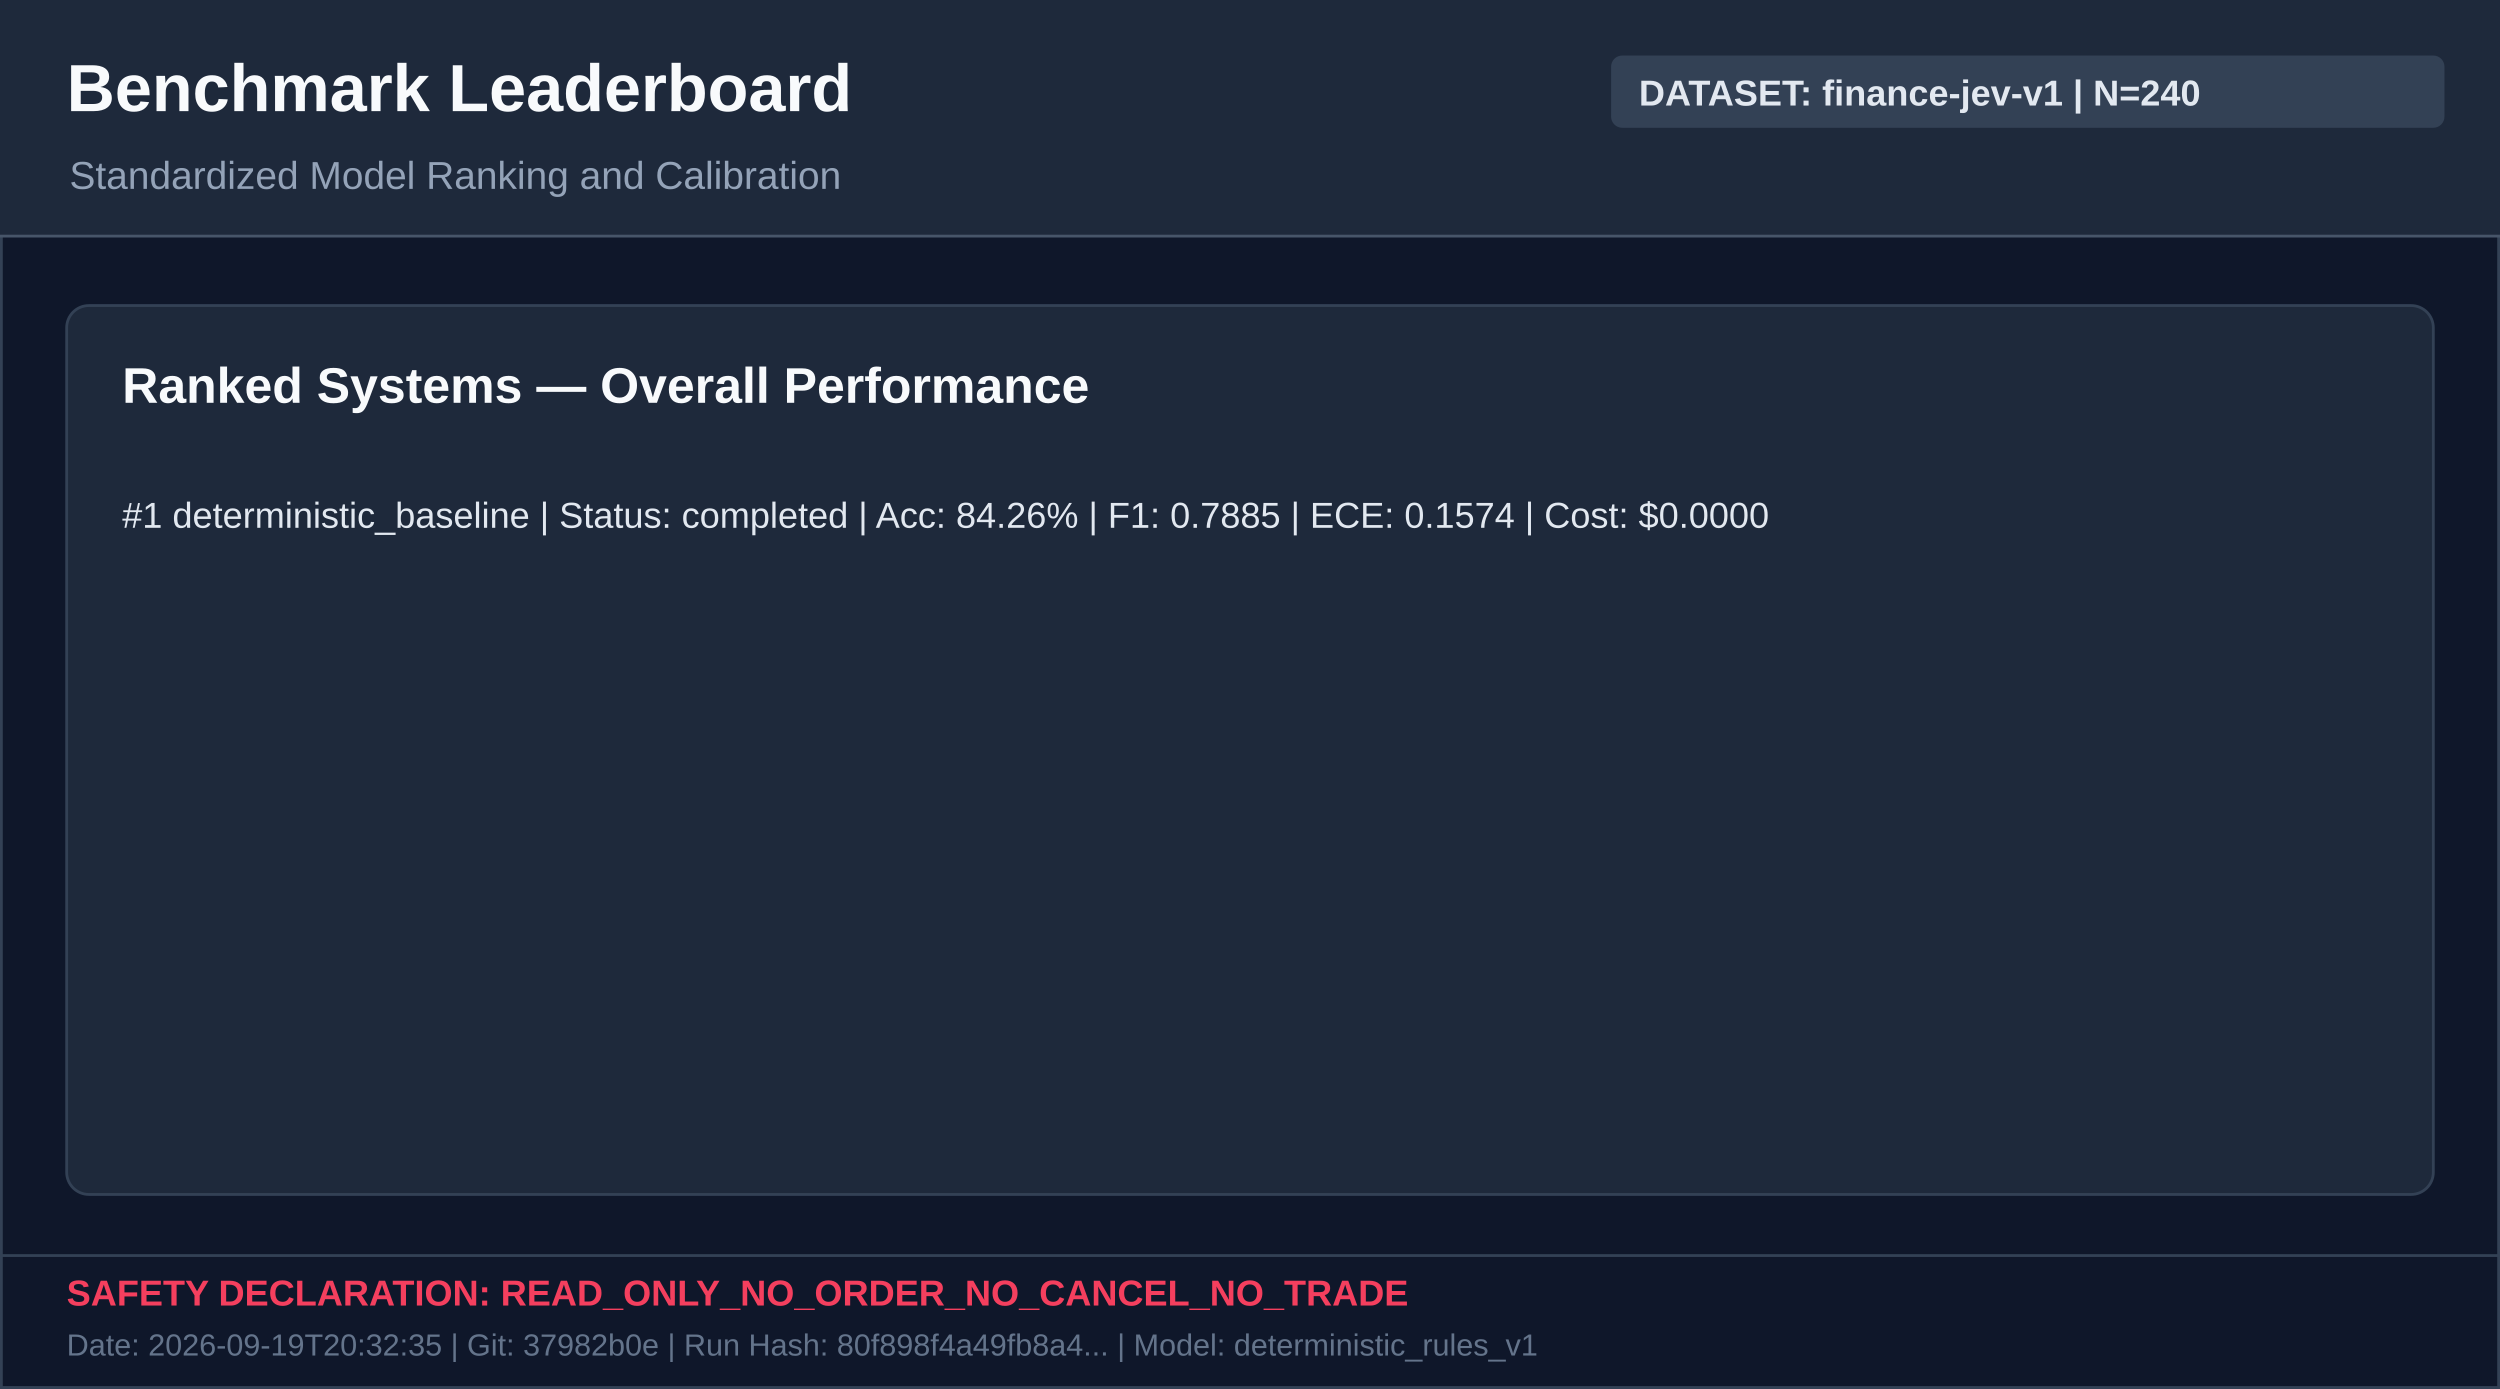
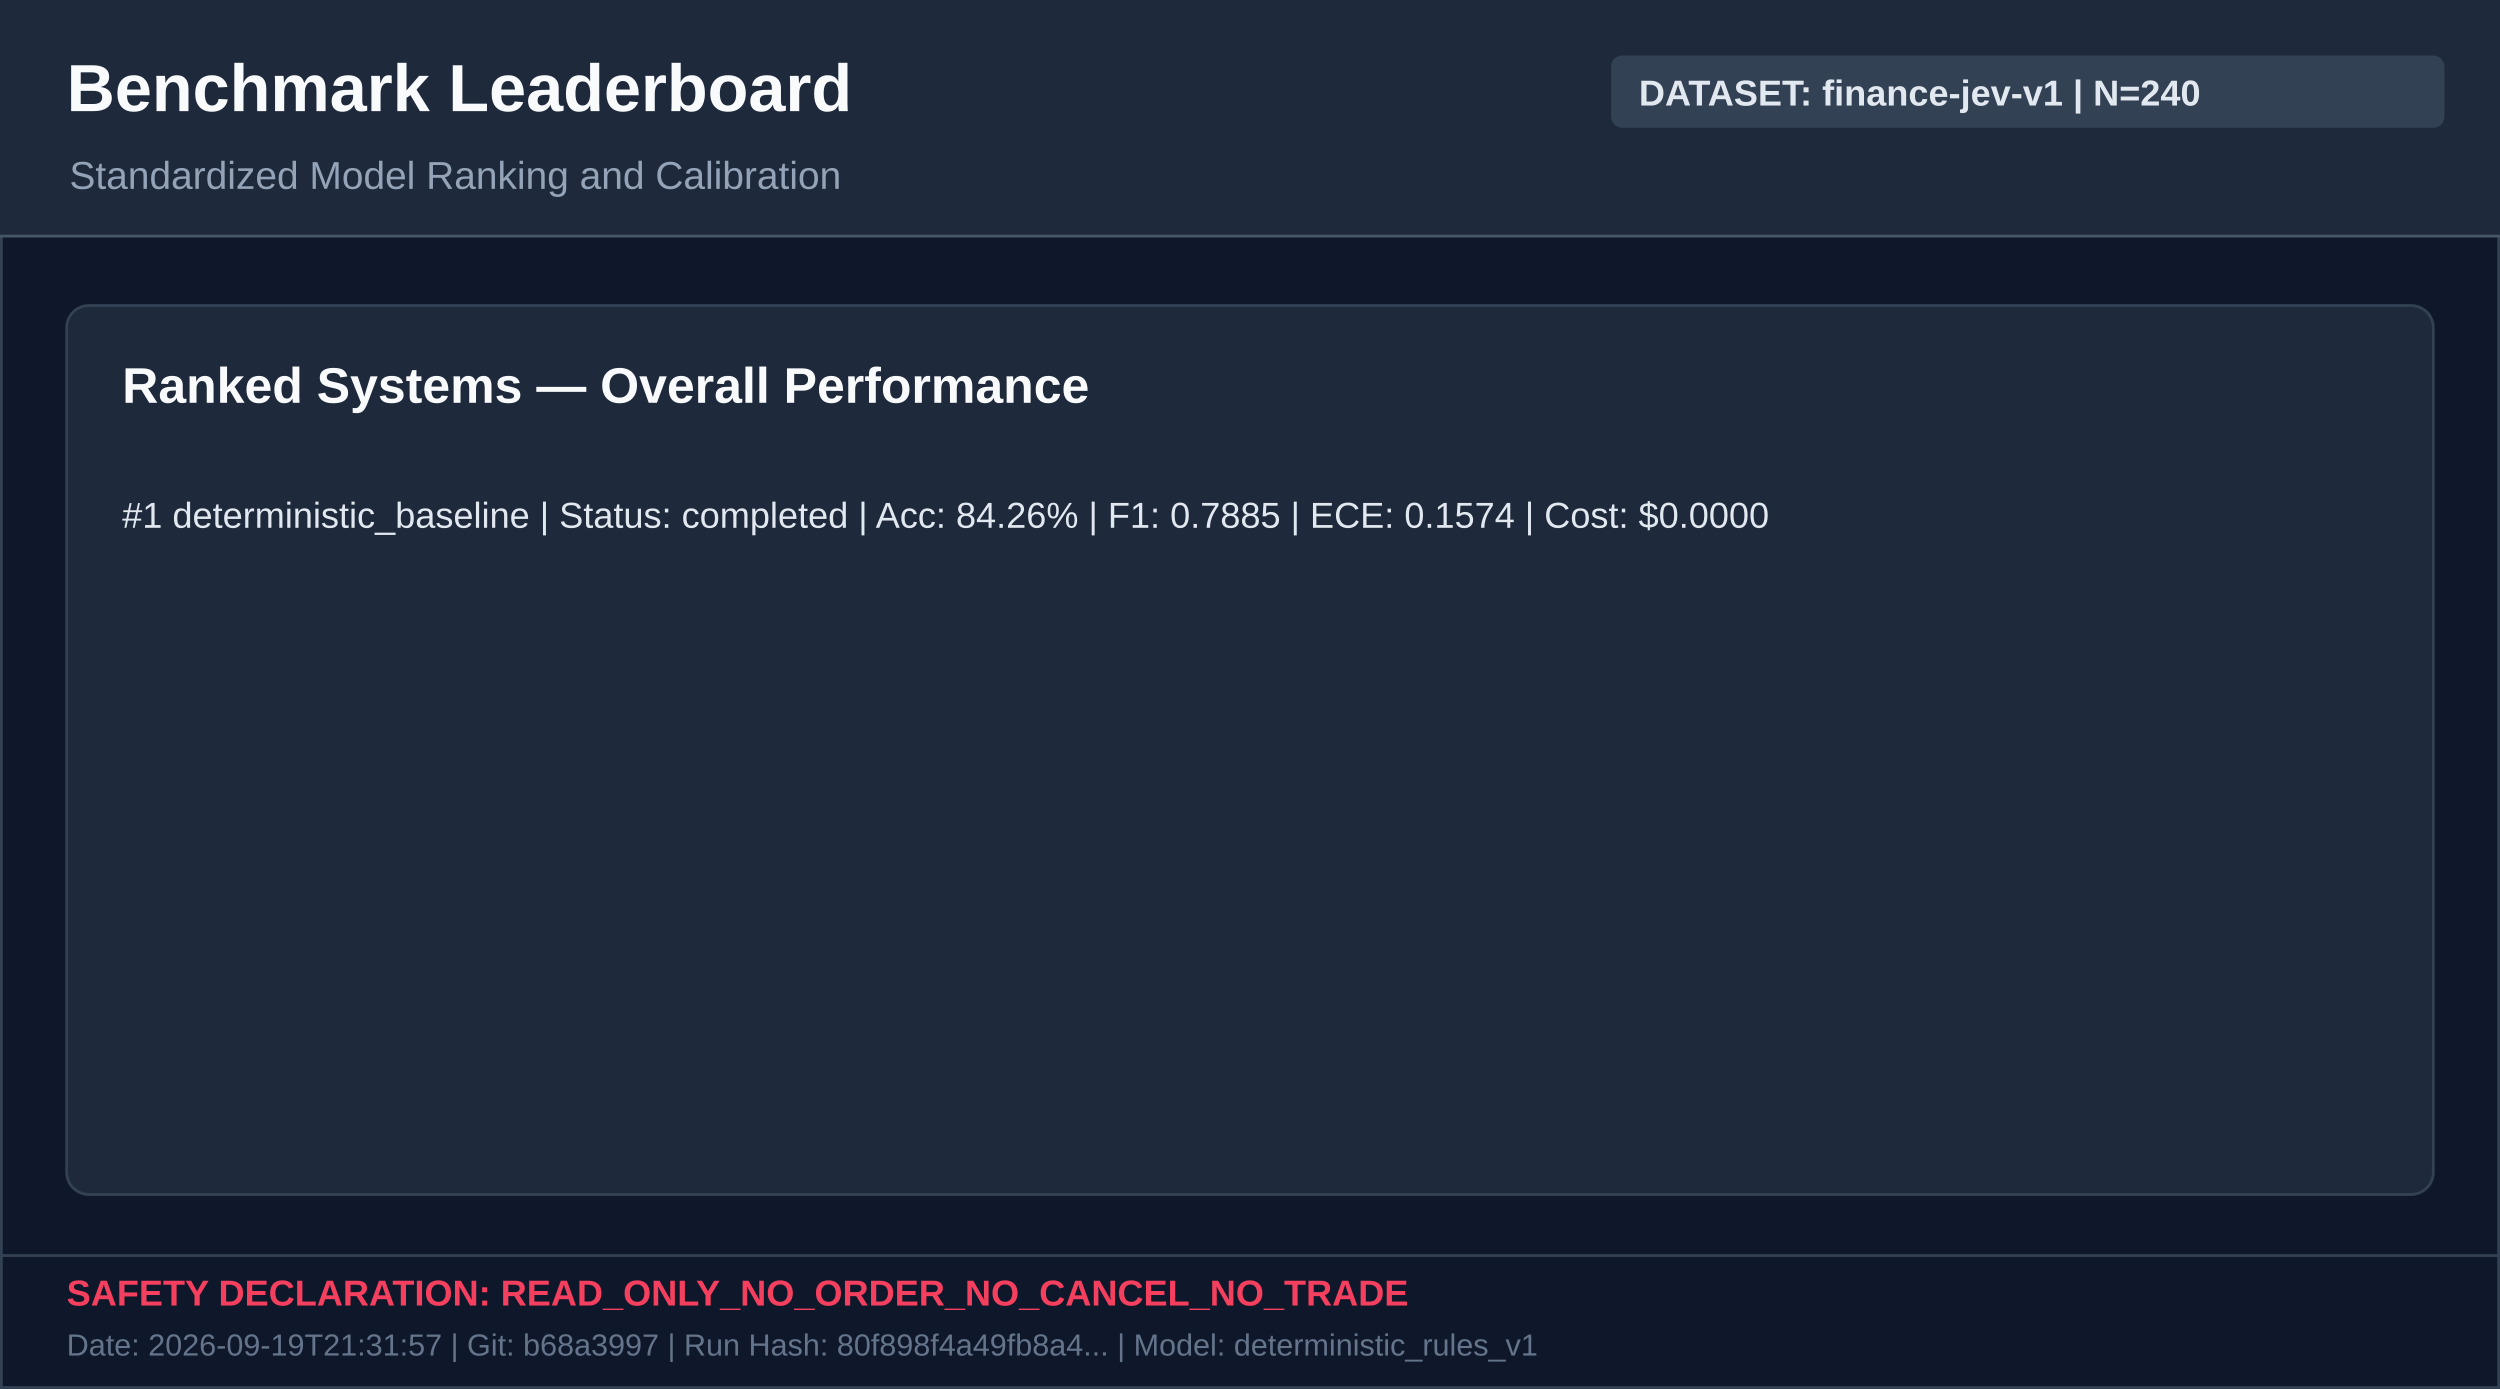
<svg xmlns="http://www.w3.org/2000/svg" width="900" height="500" viewBox="0 0 900 500">
  <style>
    .title { font-family: -apple-system, BlinkMacSystemFont, 'Segoe UI', Arial, sans-serif; font-size: 24px; font-weight: bold; fill: #f8fafc; }
    .subtitle { font-family: -apple-system, BlinkMacSystemFont, 'Segoe UI', Arial, sans-serif; font-size: 14px; fill: #94a3b8; }
    .heading { font-family: -apple-system, BlinkMacSystemFont, 'Segoe UI', Arial, sans-serif; font-size: 18px; font-weight: bold; fill: #f8fafc; }
    .body { font-family: -apple-system, BlinkMacSystemFont, 'Segoe UI', Arial, sans-serif; font-size: 13px; fill: #e2e8f0; }
    .meta { font-family: -apple-system, BlinkMacSystemFont, 'Segoe UI', Arial, sans-serif; font-size: 11px; fill: #64748b; }
    .safety { font-family: -apple-system, BlinkMacSystemFont, 'Segoe UI', Arial, sans-serif; font-size: 13px; font-weight: bold; fill: #f43f5e; }
  </style>
  <rect width="900" height="500" fill="#0f172a" stroke="#334155" stroke-width="2" />
  <rect width="900" height="85" fill="#1e293b" />
  <line x1="0" y1="85" x2="900" y2="85" stroke="#475569" stroke-width="1" />
  <rect x="580" y="20" width="300" height="26" rx="4" fill="#334155" />
  <text x="590" y="38" class="body" font-weight="bold">DATASET: finance-jev-v1 | N=240</text>
  <text x="24" y="40" class="title">Benchmark Leaderboard</text>
  <text x="25" y="68" class="subtitle">Standardized Model Ranking and Calibration</text>
  <rect x="24" y="110" width="852" height="320" rx="8" fill="#1e293b" stroke="#334155" />
  <text x="44" y="145" class="heading">Ranked Systems — Overall Performance</text>
  <text x="44" y="190" class="body">#1  deterministic_baseline  |  Status: completed  |  Acc: 84.26%  |  F1: 0.7885  |  ECE: 0.1574  |  Cost: $0.0000</text>
  <line x1="0" y1="452" x2="900" y2="452" stroke="#334155" stroke-width="1" />
  <text x="24" y="470" class="safety">SAFETY DECLARATION: READ_ONLY_NO_ORDER_NO_CANCEL_NO_TRADE</text>
-   <text x="24" y="488" class="meta">Date: 2026-09-19T20:32:35 | Git: 37982b0e | Run Hash: 80f898f4a49fb8a4... | Model: deterministic_rules_v1</text>
+   <text x="24" y="488" class="meta">Date: 2026-09-19T21:31:57 | Git: b68a3997 | Run Hash: 80f898f4a49fb8a4... | Model: deterministic_rules_v1</text>
</svg>
